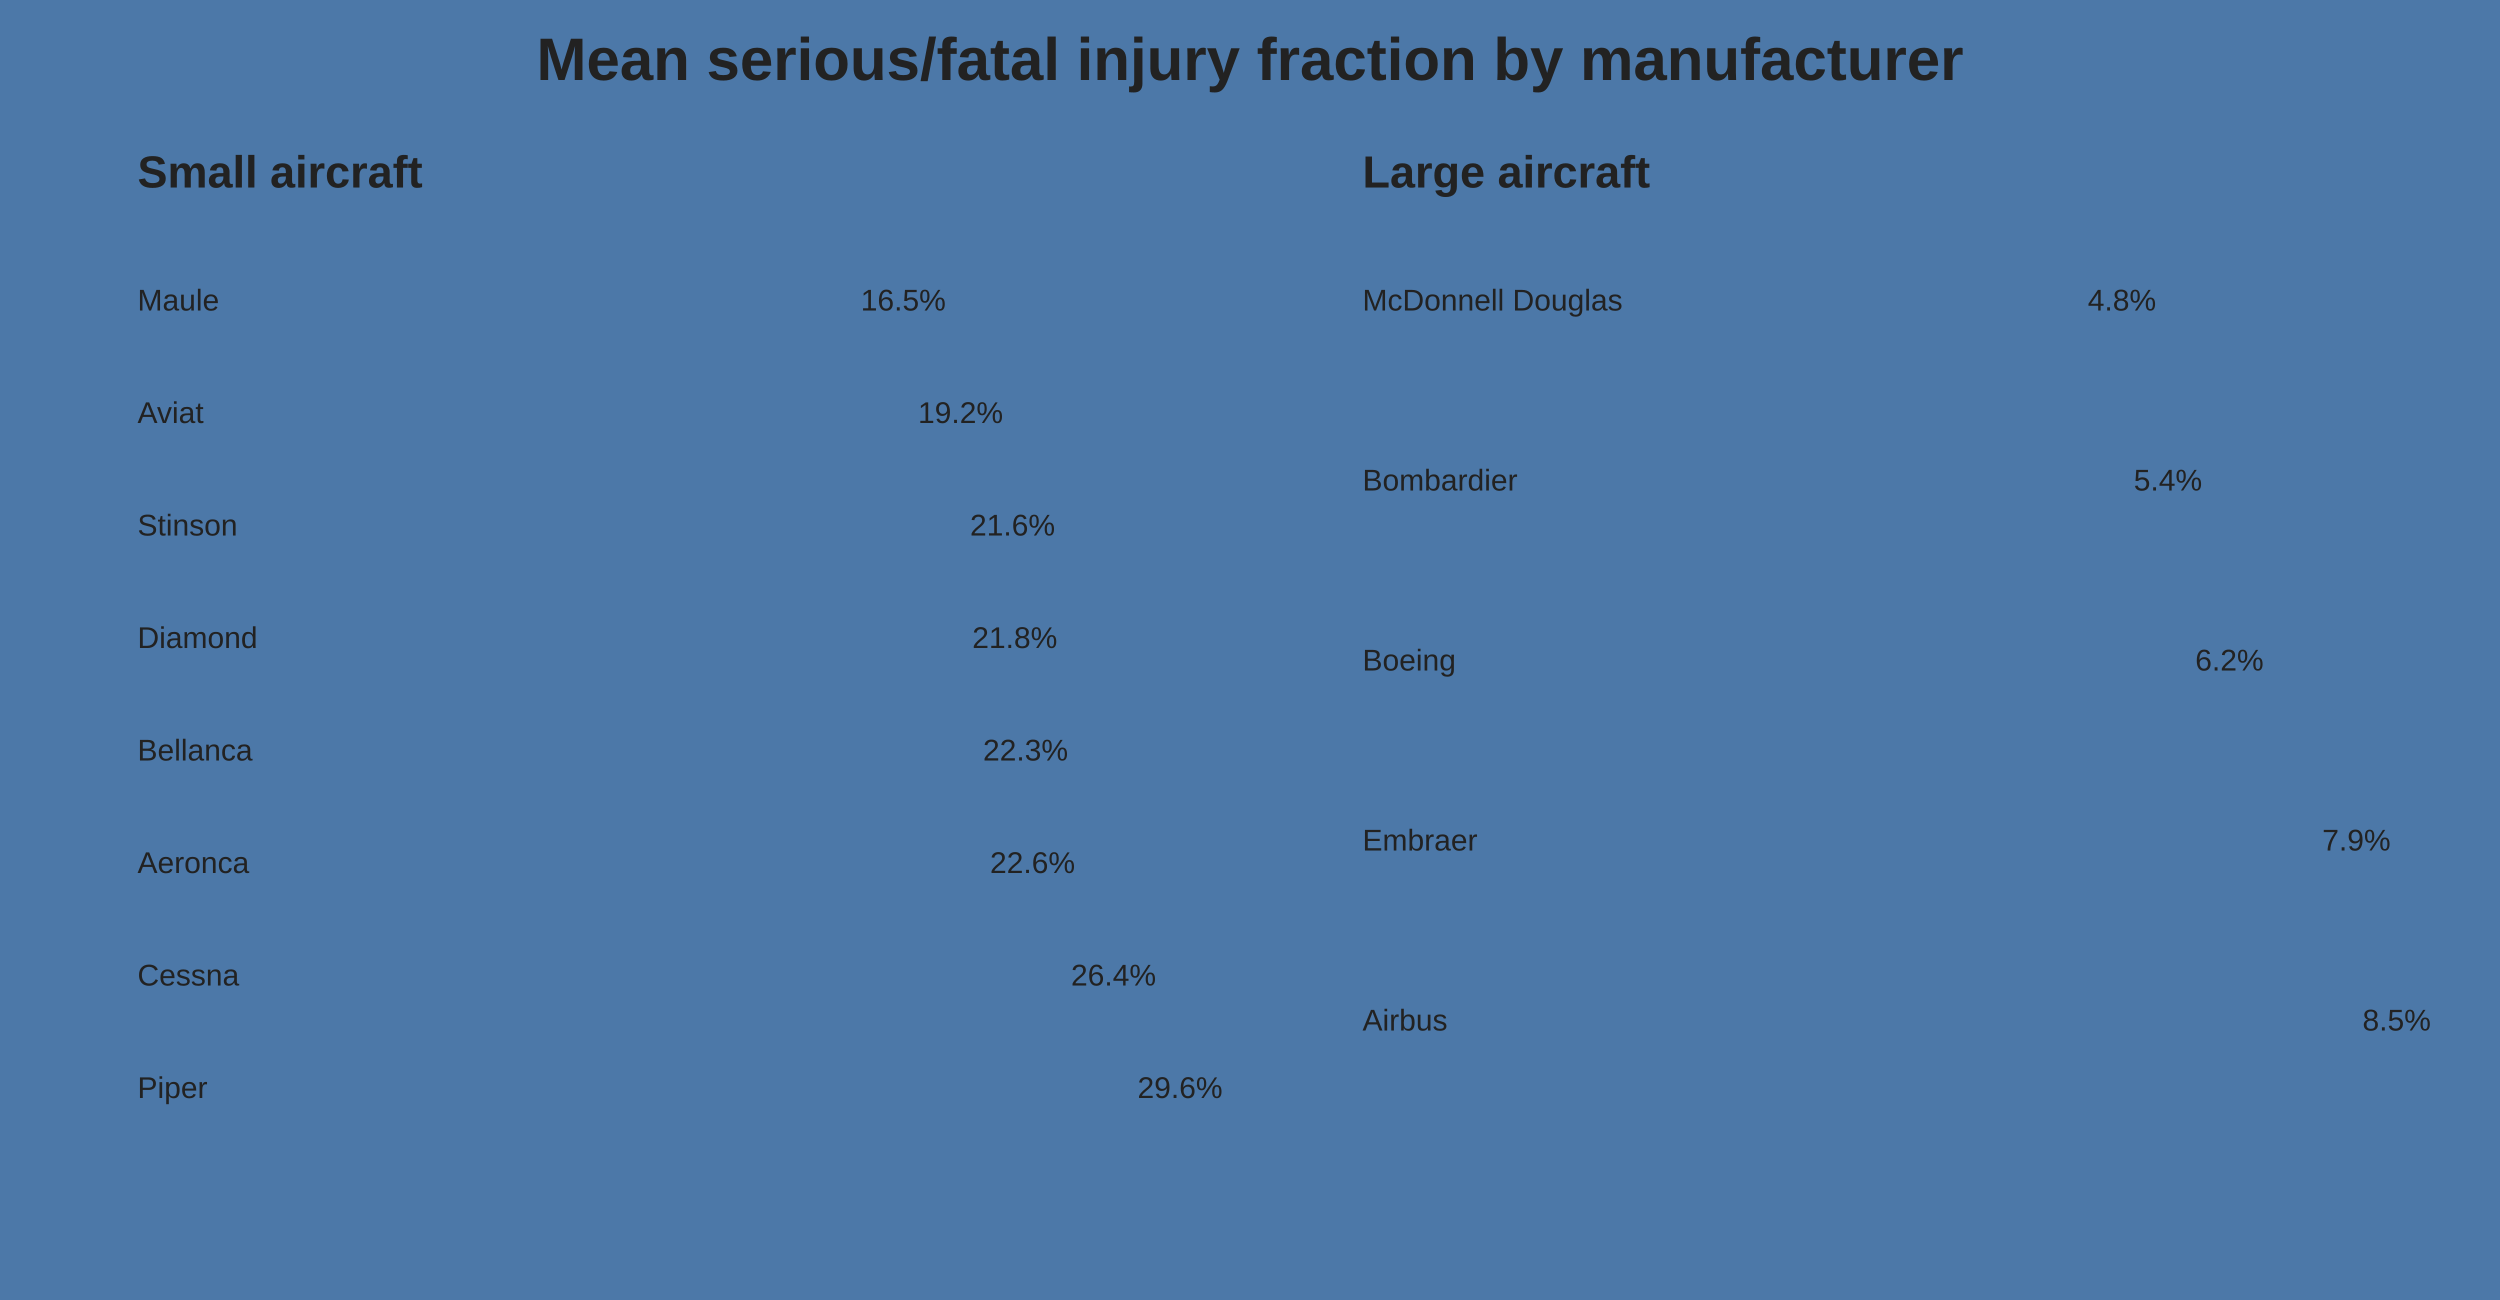
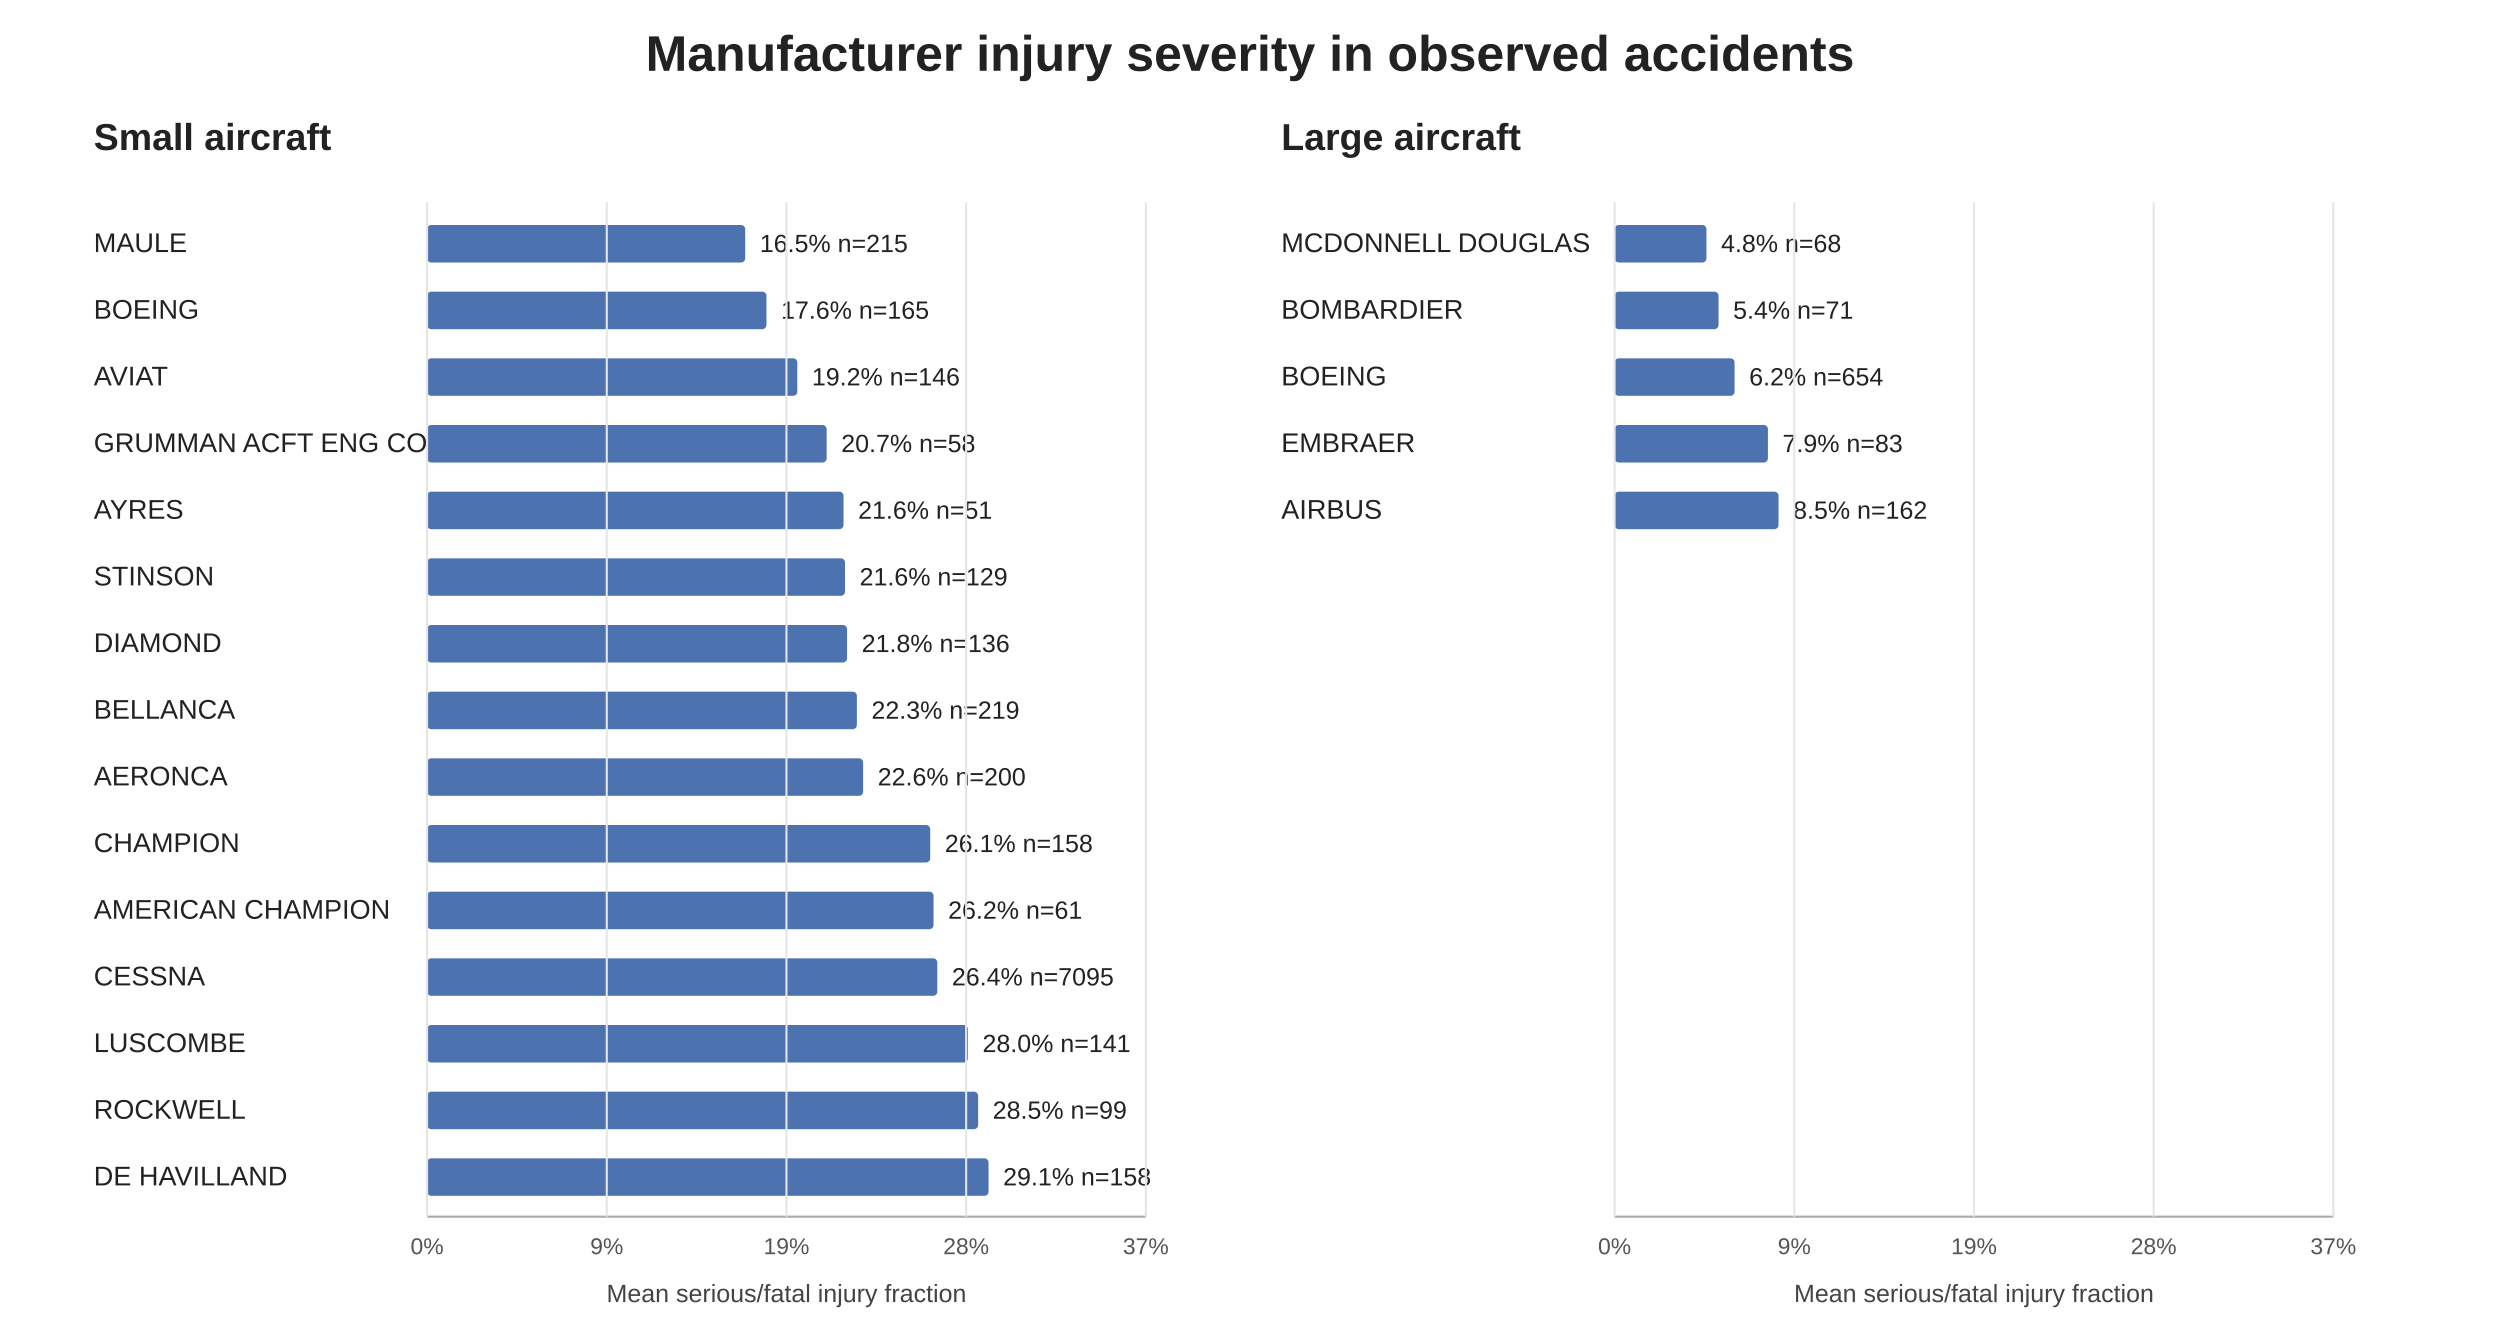
- <svg xmlns="http://www.w3.org/2000/svg" width="1000" height="520" viewBox="0 0 1000 520">
-   <style>text{font-family:-apple-system,BlinkMacSystemFont,"Segoe UI",Arial,sans-serif;fill:#222} rect{fill:#4c78a8}</style>
+ <svg xmlns="http://www.w3.org/2000/svg" width="1200" height="635" viewBox="0 0 1200 635">
  <rect width="100%" height="100%" fill="white" />
-   <text x="500.0" y="32" text-anchor="middle" font-size="24" font-weight="700">Mean serious/fatal injury fraction by manufacturer</text>
-   <text x="55" y="75" font-size="18" font-weight="600">Small aircraft</text>
-   <text x="55" y="124.2" font-size="12">Maule</text>
-   <rect x="200" y="105.0" width="139.3" height="24.0" rx="2" />
-   <text x="344.3" y="124.2" font-size="12">16.5%</text>
-   <text x="55" y="169.2" font-size="12">Aviat</text>
-   <rect x="200" y="150.0" width="162.2" height="24.0" rx="2" />
-   <text x="367.2" y="169.2" font-size="12">19.2%</text>
-   <text x="55" y="214.2" font-size="12">Stinson</text>
-   <rect x="200" y="195.0" width="183.0" height="24.0" rx="2" />
-   <text x="388.0" y="214.2" font-size="12">21.6%</text>
-   <text x="55" y="259.2" font-size="12">Diamond</text>
-   <rect x="200" y="240.0" width="183.9" height="24.0" rx="2" />
-   <text x="388.9" y="259.2" font-size="12">21.8%</text>
-   <text x="55" y="304.2" font-size="12">Bellanca</text>
-   <rect x="200" y="285.0" width="188.2" height="24.0" rx="2" />
-   <text x="393.2" y="304.2" font-size="12">22.3%</text>
-   <text x="55" y="349.2" font-size="12">Aeronca</text>
-   <rect x="200" y="330.0" width="191.0" height="24.0" rx="2" />
-   <text x="396.0" y="349.2" font-size="12">22.6%</text>
-   <text x="55" y="394.2" font-size="12">Cessna</text>
-   <rect x="200" y="375.0" width="223.4" height="24.0" rx="2" />
-   <text x="428.4" y="394.2" font-size="12">26.4%</text>
-   <text x="55" y="439.2" font-size="12">Piper</text>
-   <rect x="200" y="420.0" width="250.0" height="24.0" rx="2" />
-   <text x="455.0" y="439.2" font-size="12">29.6%</text>
-   <text x="545" y="75" font-size="18" font-weight="600">Large aircraft</text>
-   <text x="545" y="124.2" font-size="12">McDonnell Douglas</text>
-   <rect x="690" y="105.0" width="140.1" height="24.0" rx="2" />
-   <text x="835.1" y="124.2" font-size="12">4.8%</text>
-   <text x="545" y="196.2" font-size="12">Bombardier</text>
-   <rect x="690" y="177.0" width="158.5" height="24.0" rx="2" />
-   <text x="853.5" y="196.2" font-size="12">5.4%</text>
-   <text x="545" y="268.2" font-size="12">Boeing</text>
-   <rect x="690" y="249.0" width="183.1" height="24.0" rx="2" />
-   <text x="878.1" y="268.2" font-size="12">6.2%</text>
-   <text x="545" y="340.2" font-size="12">Embraer</text>
-   <rect x="690" y="321.0" width="233.9" height="24.0" rx="2" />
-   <text x="928.9" y="340.2" font-size="12">7.9%</text>
-   <text x="545" y="412.2" font-size="12">Airbus</text>
-   <rect x="690" y="393.0" width="250.0" height="24.0" rx="2" />
-   <text x="945.0" y="412.2" font-size="12">8.5%</text>
+   <text x="600.0" y="34" text-anchor="middle" font-family="Arial,sans-serif" font-size="24" font-weight="700" fill="#222">Manufacturer injury severity in observed accidents</text>
+   <text x="45" y="72" font-family="Arial,sans-serif" font-size="18" font-weight="700" fill="#222">Small aircraft</text>
+   <text x="45" y="121" font-family="Arial,sans-serif" font-size="13" fill="#222">MAULE</text>
+   <rect x="205" y="108" width="152.7" height="18" rx="2" fill="#4c72b0" />
+   <text x="364.7" y="121" font-family="Arial,sans-serif" font-size="12" fill="#222">16.5%  n=215</text>
+   <text x="45" y="153" font-family="Arial,sans-serif" font-size="13" fill="#222">BOEING</text>
+   <rect x="205" y="140" width="162.9" height="18" rx="2" fill="#4c72b0" />
+   <text x="374.9" y="153" font-family="Arial,sans-serif" font-size="12" fill="#222">17.6%  n=165</text>
+   <text x="45" y="185" font-family="Arial,sans-serif" font-size="13" fill="#222">AVIAT</text>
+   <rect x="205" y="172" width="177.7" height="18" rx="2" fill="#4c72b0" />
+   <text x="389.7" y="185" font-family="Arial,sans-serif" font-size="12" fill="#222">19.2%  n=146</text>
+   <text x="45" y="217" font-family="Arial,sans-serif" font-size="13" fill="#222">GRUMMAN ACFT ENG COR-SCHWEIZER</text>
+   <rect x="205" y="204" width="191.8" height="18" rx="2" fill="#4c72b0" />
+   <text x="403.8" y="217" font-family="Arial,sans-serif" font-size="12" fill="#222">20.7%  n=58</text>
+   <text x="45" y="249" font-family="Arial,sans-serif" font-size="13" fill="#222">AYRES</text>
+   <rect x="205" y="236" width="199.9" height="18" rx="2" fill="#4c72b0" />
+   <text x="411.9" y="249" font-family="Arial,sans-serif" font-size="12" fill="#222">21.6%  n=51</text>
+   <text x="45" y="281" font-family="Arial,sans-serif" font-size="13" fill="#222">STINSON</text>
+   <rect x="205" y="268" width="200.6" height="18" rx="2" fill="#4c72b0" />
+   <text x="412.6" y="281" font-family="Arial,sans-serif" font-size="12" fill="#222">21.6%  n=129</text>
+   <text x="45" y="313" font-family="Arial,sans-serif" font-size="13" fill="#222">DIAMOND</text>
+   <rect x="205" y="300" width="201.6" height="18" rx="2" fill="#4c72b0" />
+   <text x="413.6" y="313" font-family="Arial,sans-serif" font-size="12" fill="#222">21.8%  n=136</text>
+   <text x="45" y="345" font-family="Arial,sans-serif" font-size="13" fill="#222">BELLANCA</text>
+   <rect x="205" y="332" width="206.3" height="18" rx="2" fill="#4c72b0" />
+   <text x="418.3" y="345" font-family="Arial,sans-serif" font-size="12" fill="#222">22.3%  n=219</text>
+   <text x="45" y="377" font-family="Arial,sans-serif" font-size="13" fill="#222">AERONCA</text>
+   <rect x="205" y="364" width="209.3" height="18" rx="2" fill="#4c72b0" />
+   <text x="421.3" y="377" font-family="Arial,sans-serif" font-size="12" fill="#222">22.6%  n=200</text>
+   <text x="45" y="409" font-family="Arial,sans-serif" font-size="13" fill="#222">CHAMPION</text>
+   <rect x="205" y="396" width="241.5" height="18" rx="2" fill="#4c72b0" />
+   <text x="453.5" y="409" font-family="Arial,sans-serif" font-size="12" fill="#222">26.1%  n=158</text>
+   <text x="45" y="441" font-family="Arial,sans-serif" font-size="13" fill="#222">AMERICAN CHAMPION</text>
+   <rect x="205" y="428" width="243.1" height="18" rx="2" fill="#4c72b0" />
+   <text x="455.1" y="441" font-family="Arial,sans-serif" font-size="12" fill="#222">26.2%  n=61</text>
+   <text x="45" y="473" font-family="Arial,sans-serif" font-size="13" fill="#222">CESSNA</text>
+   <rect x="205" y="460" width="244.9" height="18" rx="2" fill="#4c72b0" />
+   <text x="456.9" y="473" font-family="Arial,sans-serif" font-size="12" fill="#222">26.4%  n=7095</text>
+   <text x="45" y="505" font-family="Arial,sans-serif" font-size="13" fill="#222">LUSCOMBE</text>
+   <rect x="205" y="492" width="259.6" height="18" rx="2" fill="#4c72b0" />
+   <text x="471.6" y="505" font-family="Arial,sans-serif" font-size="12" fill="#222">28.0%  n=141</text>
+   <text x="45" y="537" font-family="Arial,sans-serif" font-size="13" fill="#222">ROCKWELL</text>
+   <rect x="205" y="524" width="264.5" height="18" rx="2" fill="#4c72b0" />
+   <text x="476.5" y="537" font-family="Arial,sans-serif" font-size="12" fill="#222">28.5%  n=99</text>
+   <text x="45" y="569" font-family="Arial,sans-serif" font-size="13" fill="#222">DE HAVILLAND</text>
+   <rect x="205" y="556" width="269.5" height="18" rx="2" fill="#4c72b0" />
+   <text x="481.5" y="569" font-family="Arial,sans-serif" font-size="12" fill="#222">29.1%  n=158</text>
+   <line x1="205" y1="584" x2="550" y2="584" stroke="#aaa" />
+   <line x1="205" y1="97" x2="205" y2="584" stroke="#e5e5e5" />
+   <line x1="291.25" y1="97" x2="291.25" y2="584" stroke="#e5e5e5" />
+   <line x1="377.5" y1="97" x2="377.5" y2="584" stroke="#e5e5e5" />
+   <line x1="463.75" y1="97" x2="463.75" y2="584" stroke="#e5e5e5" />
+   <line x1="550" y1="97" x2="550" y2="584" stroke="#e5e5e5" />
+   <text x="205" y="602" text-anchor="middle" font-family="Arial,sans-serif" font-size="11" fill="#555">0%</text>
+   <text x="291.25" y="602" text-anchor="middle" font-family="Arial,sans-serif" font-size="11" fill="#555">9%</text>
+   <text x="377.5" y="602" text-anchor="middle" font-family="Arial,sans-serif" font-size="11" fill="#555">19%</text>
+   <text x="463.75" y="602" text-anchor="middle" font-family="Arial,sans-serif" font-size="11" fill="#555">28%</text>
+   <text x="550" y="602" text-anchor="middle" font-family="Arial,sans-serif" font-size="11" fill="#555">37%</text>
+   <text x="377.5" y="625" text-anchor="middle" font-family="Arial,sans-serif" font-size="12" fill="#444">Mean serious/fatal injury fraction</text>
+   <text x="615" y="72" font-family="Arial,sans-serif" font-size="18" font-weight="700" fill="#222">Large aircraft</text>
+   <text x="615" y="121" font-family="Arial,sans-serif" font-size="13" fill="#222">MCDONNELL DOUGLAS</text>
+   <rect x="775" y="108" width="44.1" height="18" rx="2" fill="#4c72b0" />
+   <text x="826.1" y="121" font-family="Arial,sans-serif" font-size="12" fill="#222">4.8%  n=68</text>
+   <text x="615" y="153" font-family="Arial,sans-serif" font-size="13" fill="#222">BOMBARDIER</text>
+   <rect x="775" y="140" width="49.9" height="18" rx="2" fill="#4c72b0" />
+   <text x="831.9" y="153" font-family="Arial,sans-serif" font-size="12" fill="#222">5.4%  n=71</text>
+   <text x="615" y="185" font-family="Arial,sans-serif" font-size="13" fill="#222">BOEING</text>
+   <rect x="775" y="172" width="57.6" height="18" rx="2" fill="#4c72b0" />
+   <text x="839.6" y="185" font-family="Arial,sans-serif" font-size="12" fill="#222">6.2%  n=654</text>
+   <text x="615" y="217" font-family="Arial,sans-serif" font-size="13" fill="#222">EMBRAER</text>
+   <rect x="775" y="204" width="73.6" height="18" rx="2" fill="#4c72b0" />
+   <text x="855.6" y="217" font-family="Arial,sans-serif" font-size="12" fill="#222">7.9%  n=83</text>
+   <text x="615" y="249" font-family="Arial,sans-serif" font-size="13" fill="#222">AIRBUS</text>
+   <rect x="775" y="236" width="78.7" height="18" rx="2" fill="#4c72b0" />
+   <text x="860.7" y="249" font-family="Arial,sans-serif" font-size="12" fill="#222">8.5%  n=162</text>
+   <line x1="775" y1="584" x2="1120" y2="584" stroke="#aaa" />
+   <line x1="775" y1="97" x2="775" y2="584" stroke="#e5e5e5" />
+   <line x1="861.25" y1="97" x2="861.25" y2="584" stroke="#e5e5e5" />
+   <line x1="947.5" y1="97" x2="947.5" y2="584" stroke="#e5e5e5" />
+   <line x1="1033.75" y1="97" x2="1033.75" y2="584" stroke="#e5e5e5" />
+   <line x1="1120" y1="97" x2="1120" y2="584" stroke="#e5e5e5" />
+   <text x="775" y="602" text-anchor="middle" font-family="Arial,sans-serif" font-size="11" fill="#555">0%</text>
+   <text x="861.25" y="602" text-anchor="middle" font-family="Arial,sans-serif" font-size="11" fill="#555">9%</text>
+   <text x="947.5" y="602" text-anchor="middle" font-family="Arial,sans-serif" font-size="11" fill="#555">19%</text>
+   <text x="1033.75" y="602" text-anchor="middle" font-family="Arial,sans-serif" font-size="11" fill="#555">28%</text>
+   <text x="1120" y="602" text-anchor="middle" font-family="Arial,sans-serif" font-size="11" fill="#555">37%</text>
+   <text x="947.5" y="625" text-anchor="middle" font-family="Arial,sans-serif" font-size="12" fill="#444">Mean serious/fatal injury fraction</text>
</svg>
